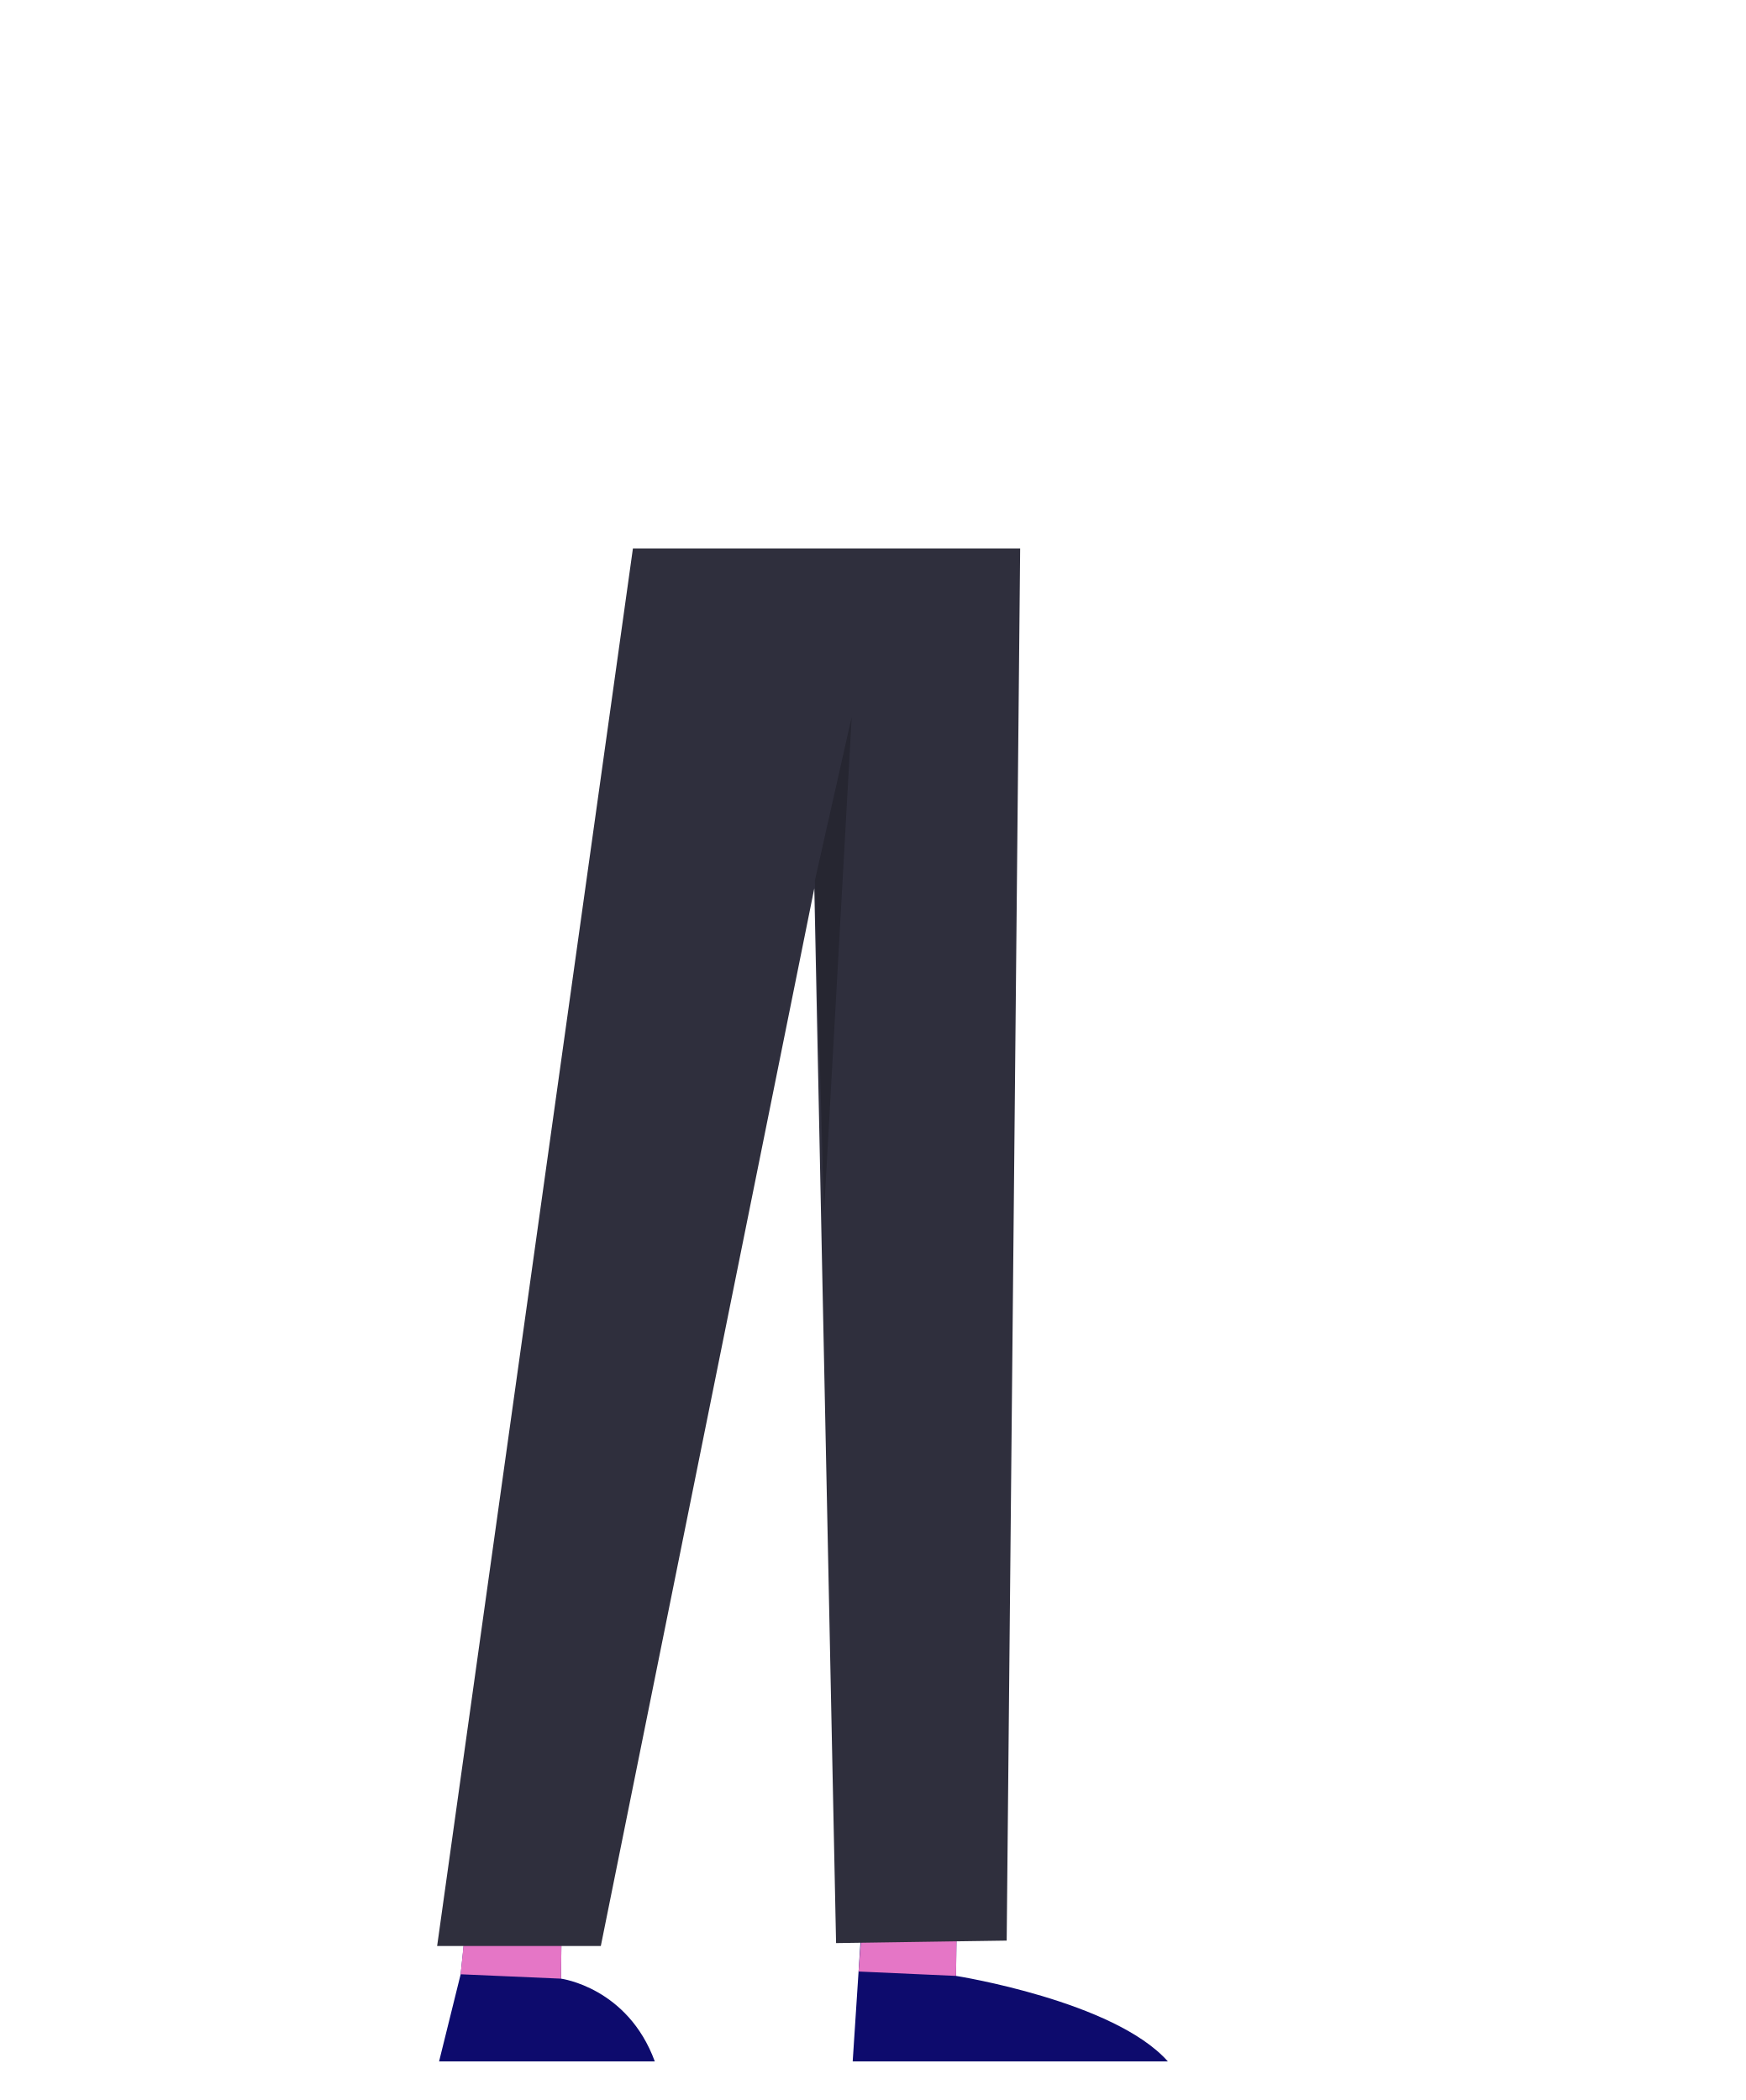
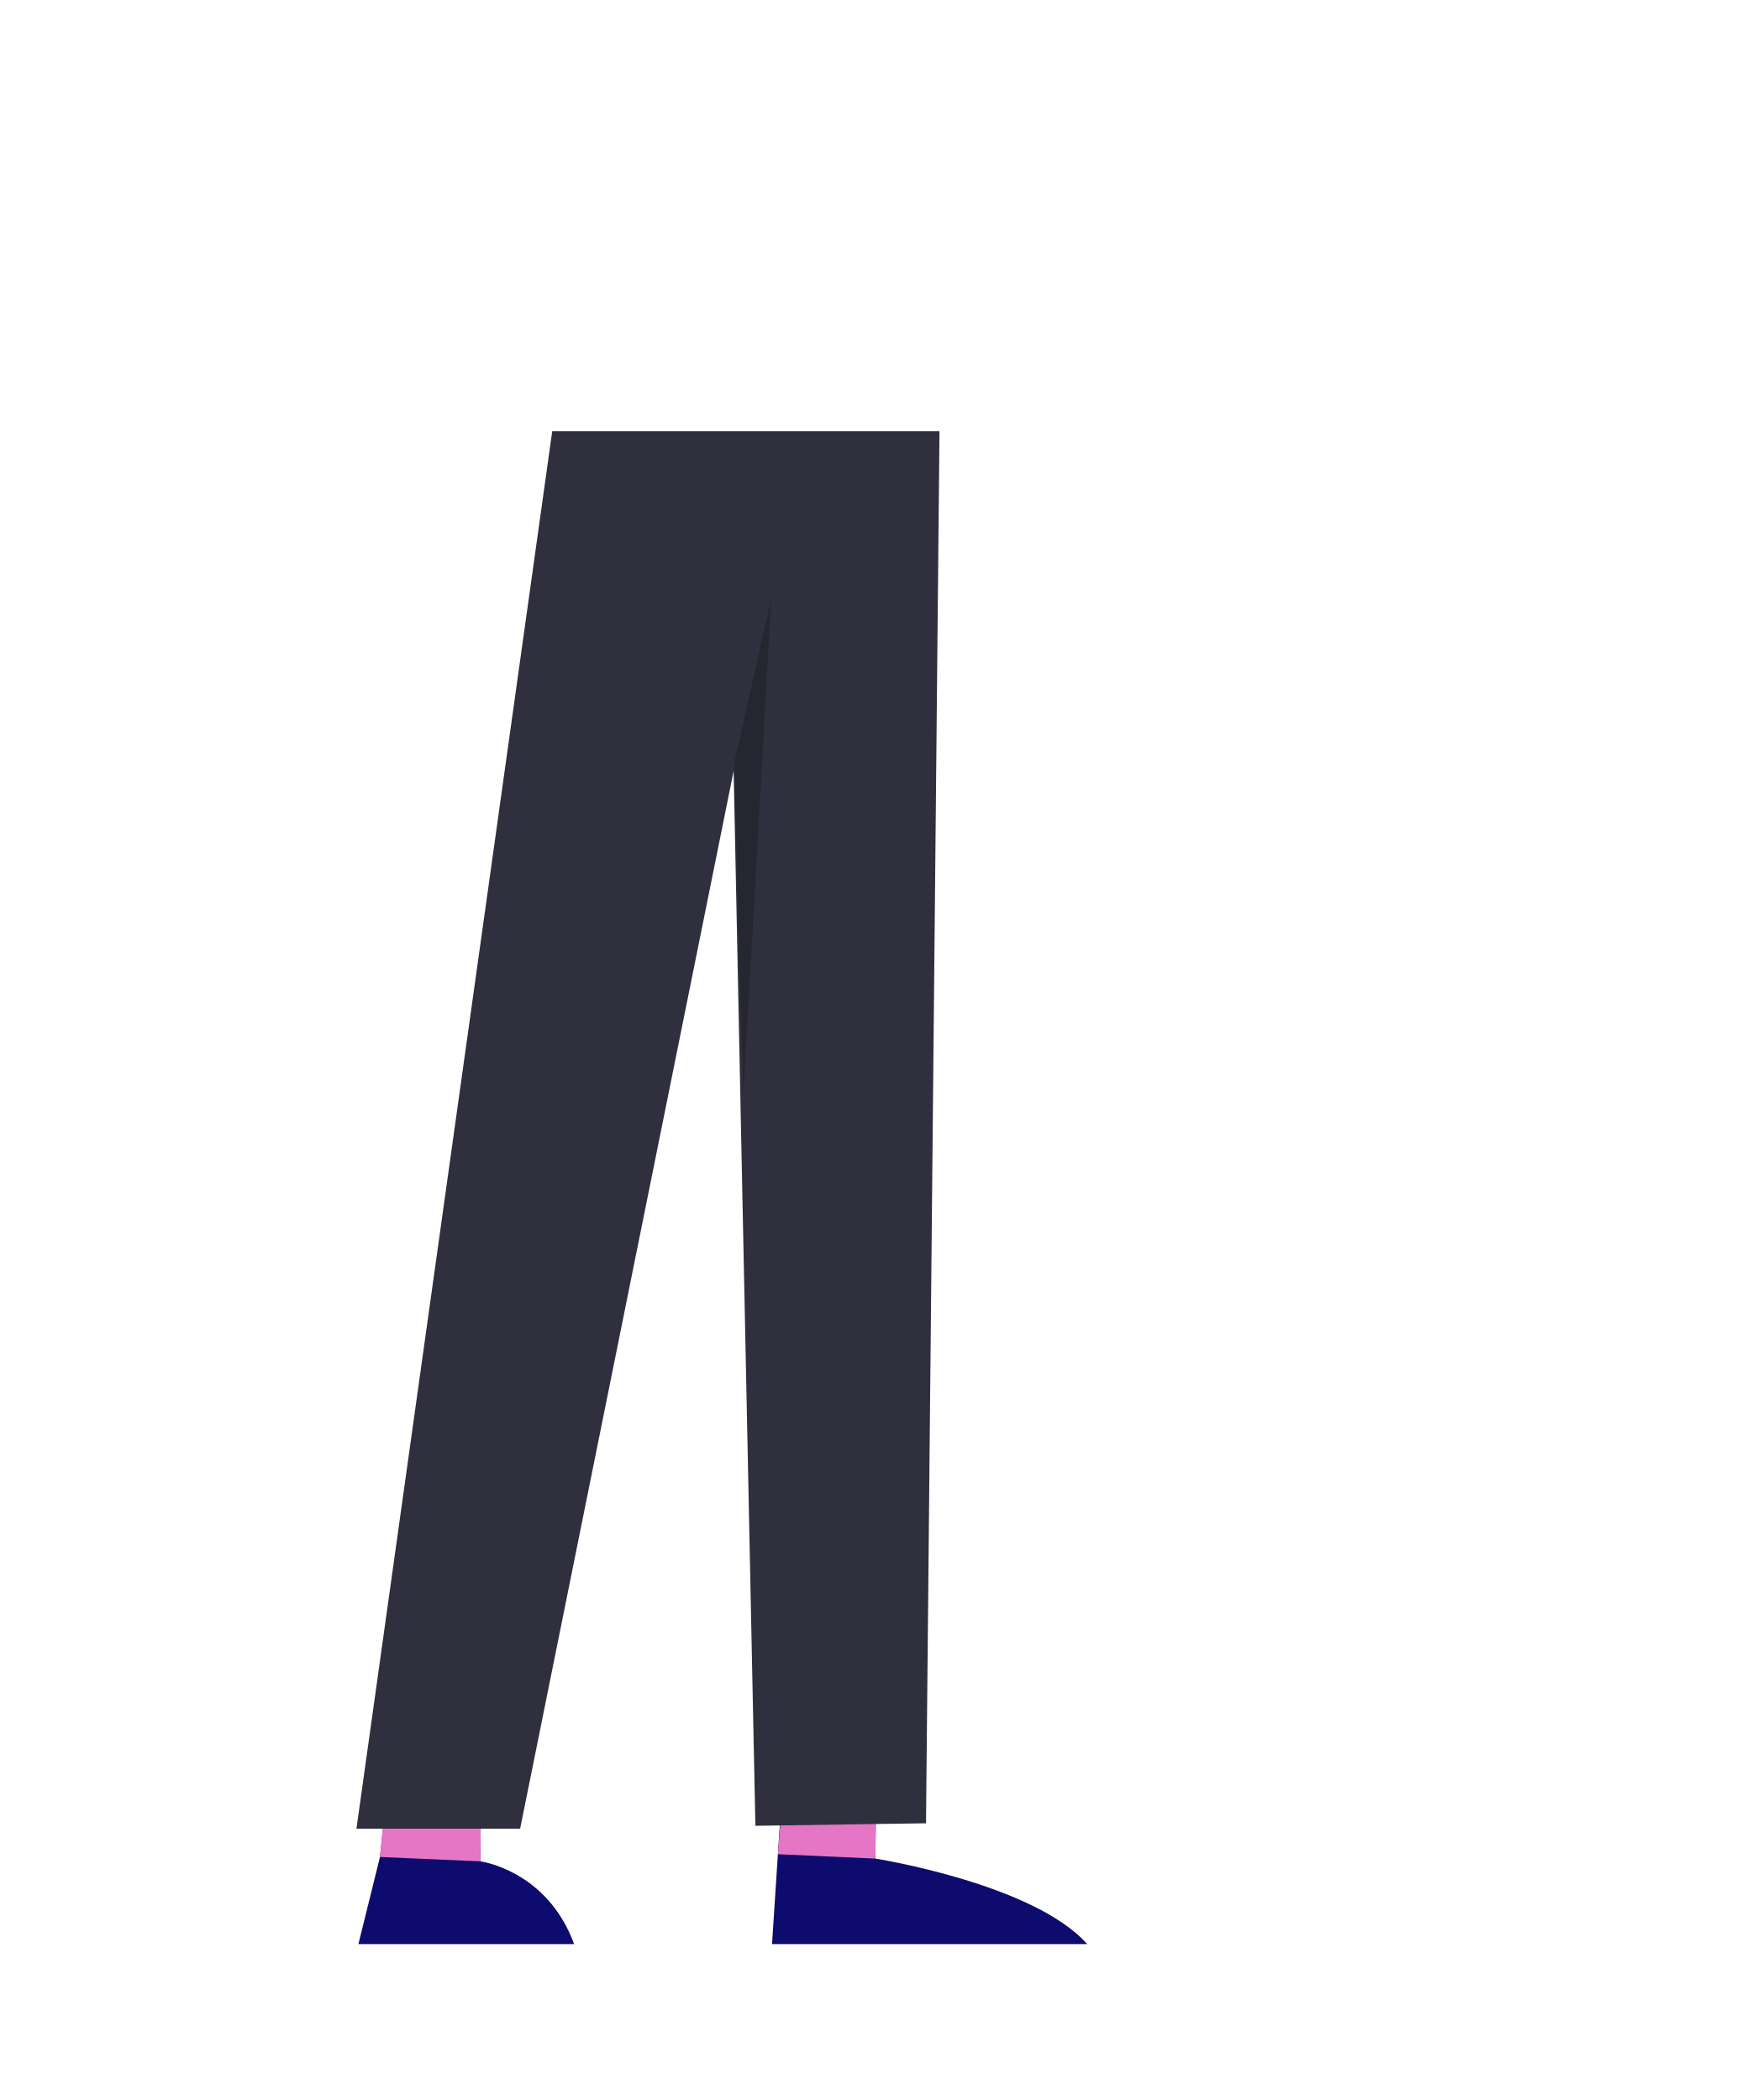
- <svg xmlns="http://www.w3.org/2000/svg" width="1190" height="1432" viewBox="0 0 1190 1432" fill="none">
+ <svg xmlns="http://www.w3.org/2000/svg" width="1190" height="1432" viewBox="55 80 1190 1432" fill="none">
  <g id="Man / Legs / 4">
    <g id="Group 17">
      <g id="Shoes">
        <path id="Shoes_2" fill-rule="evenodd" clip-rule="evenodd" d="M651.756 1347.38L652.316 1299.16L590.298 1267.84L581.298 1405.7H796.165C759.605 1364.41 651.756 1347.38 651.756 1347.38ZM382.475 1349.26L383.035 1295.1L319.79 1292.09L314.035 1346.27L299.326 1405.7H446.39C427.9 1355.21 382.475 1349.26 382.475 1349.26Z" fill="#0D0B6D" />
      </g>
      <g id="Legs skin">
        <path id="Skin" fill-rule="evenodd" clip-rule="evenodd" d="M383.034 1295.1L321.016 1276.41L314.034 1346.27L382.476 1349.26L383.034 1295.1ZM652.315 1299.16L590.297 1280.47L585.299 1344.39L651.758 1347.38L652.315 1299.16Z" fill="#E576C6" />
      </g>
      <g id="Pants">
        <path id="Pants_2" d="M555.123 605.778L409.588 1326.99H298L431.473 374H695.461L686.274 1323.31L652.028 1323.8L586.83 1324.77H586.592L569.965 1325.01L555.123 605.778Z" fill="#2F2F3D" />
      </g>
      <path id="Fill 15" opacity="0.201" fill-rule="evenodd" clip-rule="evenodd" d="M555.523 600.434L580.627 488.858L561.738 827.124L555.523 600.434Z" fill="black" />
    </g>
  </g>
</svg>
